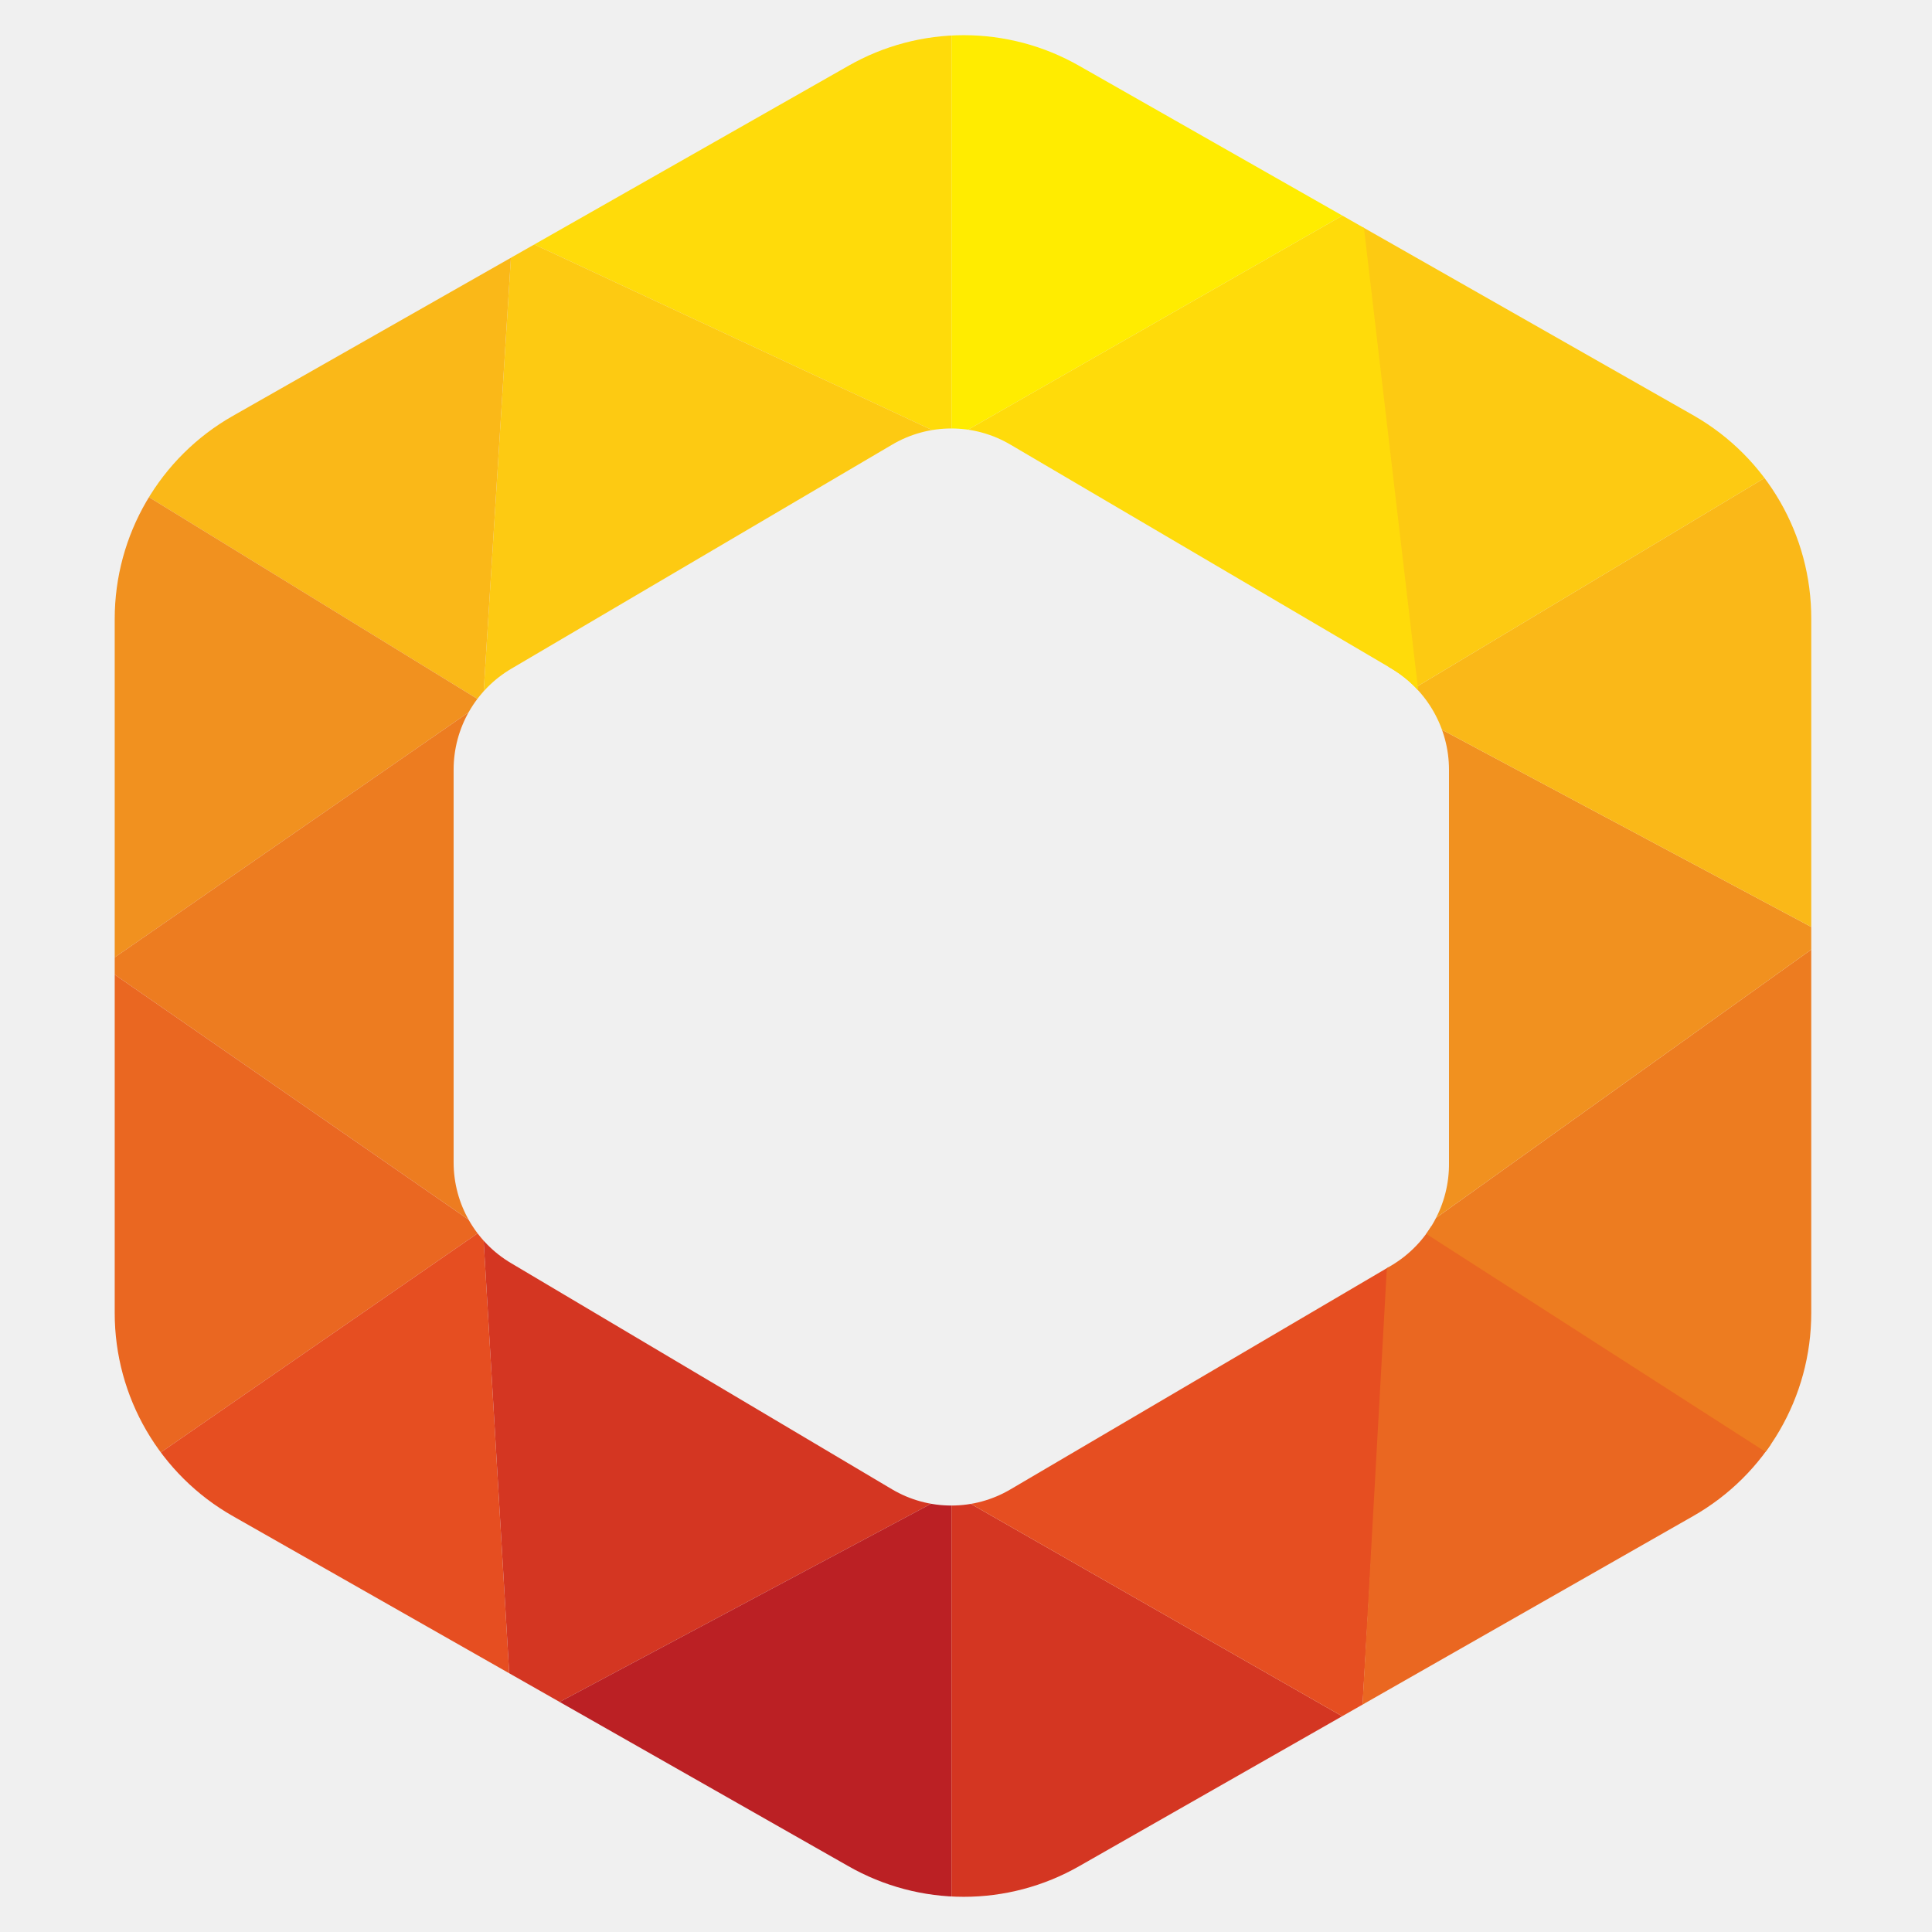
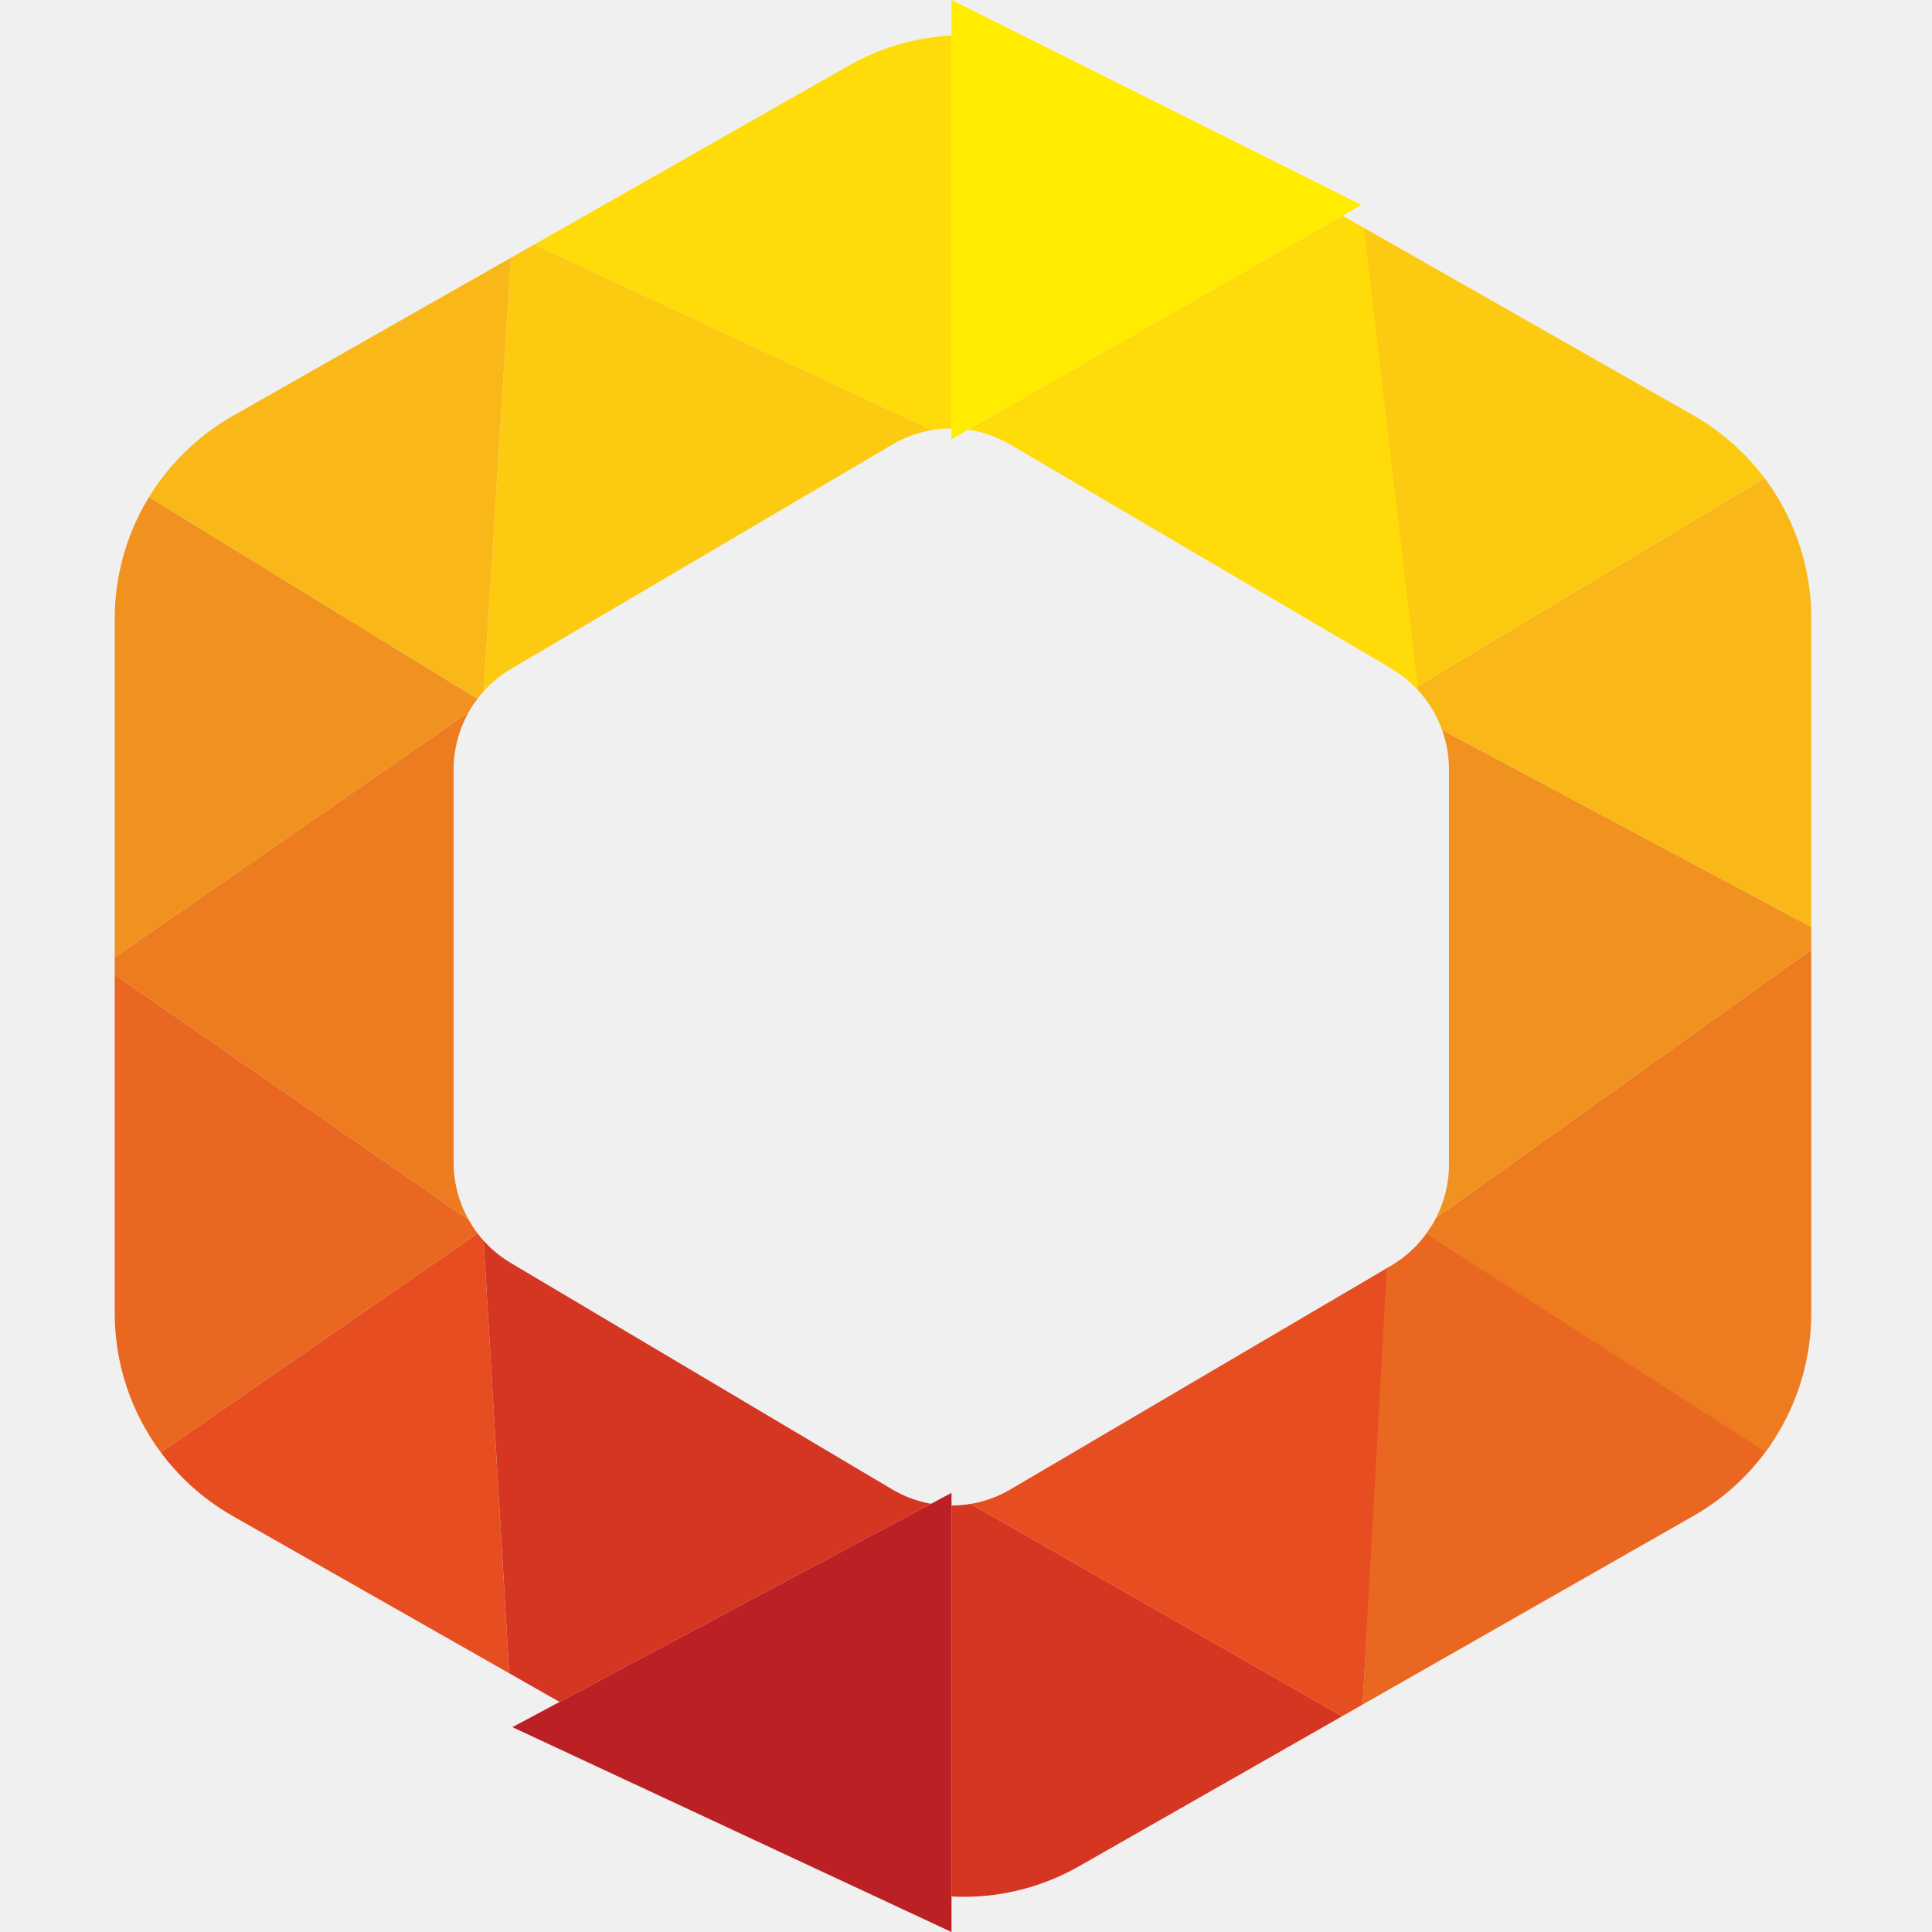
<svg xmlns="http://www.w3.org/2000/svg" id="Layer_1" data-name="Layer 1" viewBox="0 0 48 48">
  <defs>
-     <style>.cls-1{fill:#fff;}.cls-2{mask:url(#mask);}.cls-3{fill:#ffdb0a;}.cls-4{mask:url(#mask-2);}.cls-5{fill:#fdca12;}.cls-6{mask:url(#mask-3);}.cls-7{fill:#fab818;}.cls-8{fill:#f1911f;}.cls-9{fill:#ed7c20;}.cls-10{fill:#ea6721;}.cls-11{fill:#e64e21;}.cls-12{fill:#d43622;}.cls-13{mask:url(#mask-9);}.cls-14{fill:#bb2024;}.cls-15{mask:url(#mask-13);}.cls-16{fill:#ffec00;}</style>
+     <style>.cls-1{fill:#fff}.cls-2{mask:url(#mask)}.cls-3{fill:#ffdb0a}.cls-4{mask:url(#mask-2)}.cls-5{fill:#fdca12}.cls-6{mask:url(#mask-3)}.cls-7{fill:#fab818}.cls-8{fill:#f1911f}.cls-9{fill:#ed7c20}.cls-10{fill:#ea6721}.cls-11{fill:#e64e21}.cls-12{fill:#d43622}.cls-13{mask:url(#mask-9)}.cls-15{mask:url(#mask-13)}</style>
    <mask id="mask" x="2.85" y="0" width="42.18" height="47.12" maskUnits="userSpaceOnUse">
      <g id="b">
-         <path id="a" class="cls-1" d="M26.82,1.64l15.27,8.69h0A5.8,5.8,0,0,1,45,15.38V32.62h0a5.8,5.8,0,0,1-2.94,5.05L26.82,46.36a5.78,5.78,0,0,1-5.75,0L5.79,37.67h0a5.8,5.8,0,0,1-2.94-5.05V15.38h0a5.8,5.8,0,0,1,2.94-5.05L21.07,1.64h0a5.78,5.78,0,0,1,5.75,0Zm-1.71,9.41a2.89,2.89,0,0,0-2.95,0h0l-9.45,5.56a2.91,2.91,0,0,0-1.44,2.51v9.76a2.91,2.91,0,0,0,1.44,2.51L22.16,37a2.89,2.89,0,0,0,2.95,0h0l9.46-5.56A2.93,2.93,0,0,0,36,28.88h0V19.12a2.93,2.93,0,0,0-1.43-2.51Z" />
+         <path id="a" class="cls-1" d="M26.82 1.64l15.27 8.69A5.8 5.8 0 0 1 45 15.38v17.24a5.8 5.8 0 0 1-2.94 5.05l-15.24 8.69a5.78 5.78 0 0 1-5.75 0L5.79 37.67a5.8 5.8 0 0 1-2.94-5.05V15.38a5.8 5.8 0 0 1 2.94-5.05l15.28-8.69a5.78 5.78 0 0 1 5.75 0zm-1.71 9.41a2.89 2.89 0 0 0-2.95 0l-9.45 5.56a2.91 2.91 0 0 0-1.44 2.51v9.76a2.91 2.91 0 0 0 1.44 2.51L22.16 37a2.89 2.89 0 0 0 2.95 0l9.46-5.56A2.93 2.93 0 0 0 36 28.88v-9.76a2.93 2.93 0 0 0-1.43-2.51z" />
      </g>
    </mask>
-     <mask id="mask-2" x="2.85" y="0.88" width="42.18" height="46.25" maskUnits="userSpaceOnUse">
+     <mask id="mask-2" x="2.85" y=".88" width="42.18" height="46.25" maskUnits="userSpaceOnUse">
      <g id="b-2" data-name="b">
-         <path id="a-2" data-name="a" class="cls-1" d="M26.82,1.64l15.27,8.69h0A5.8,5.8,0,0,1,45,15.38V32.62h0a5.8,5.8,0,0,1-2.94,5.05L26.82,46.36a5.78,5.78,0,0,1-5.75,0L5.79,37.67h0a5.8,5.8,0,0,1-2.94-5.05V15.38h0a5.8,5.8,0,0,1,2.94-5.05L21.07,1.64h0a5.78,5.78,0,0,1,5.75,0Zm-1.71,9.41a2.89,2.89,0,0,0-2.95,0h0l-9.45,5.56a2.91,2.91,0,0,0-1.44,2.51v9.76a2.91,2.91,0,0,0,1.44,2.51L22.16,37a2.89,2.89,0,0,0,2.95,0h0l9.46-5.56A2.93,2.93,0,0,0,36,28.88h0V19.12a2.93,2.93,0,0,0-1.43-2.51Z" />
+         <path id="a-2" data-name="a" class="cls-1" d="M26.82 1.64l15.27 8.69A5.8 5.8 0 0 1 45 15.38v17.24a5.8 5.8 0 0 1-2.94 5.05l-15.24 8.69a5.78 5.78 0 0 1-5.75 0L5.79 37.67a5.8 5.8 0 0 1-2.94-5.05V15.38a5.8 5.8 0 0 1 2.94-5.05l15.28-8.69a5.78 5.78 0 0 1 5.75 0zm-1.71 9.41a2.89 2.89 0 0 0-2.95 0l-9.45 5.56a2.91 2.91 0 0 0-1.44 2.51v9.76a2.91 2.91 0 0 0 1.44 2.51L22.16 37a2.89 2.89 0 0 0 2.95 0l9.46-5.56A2.93 2.93 0 0 0 36 28.88v-9.76a2.93 2.93 0 0 0-1.43-2.51z" />
      </g>
    </mask>
-     <mask id="mask-3" x="2.55" y="0.88" width="42.49" height="46.25" maskUnits="userSpaceOnUse">
+     <mask id="mask-3" x="2.55" y=".88" width="42.49" height="46.25" maskUnits="userSpaceOnUse">
      <g id="b-3" data-name="b">
-         <path id="a-3" data-name="a" class="cls-1" d="M26.82,1.64l15.27,8.69h0A5.8,5.8,0,0,1,45,15.38V32.62h0a5.8,5.8,0,0,1-2.94,5.05L26.82,46.36a5.78,5.78,0,0,1-5.75,0L5.79,37.67h0a5.8,5.8,0,0,1-2.94-5.05V15.38h0a5.8,5.8,0,0,1,2.94-5.05L21.07,1.64h0a5.78,5.78,0,0,1,5.75,0Zm-1.71,9.41a2.89,2.89,0,0,0-2.95,0h0l-9.45,5.56a2.91,2.91,0,0,0-1.44,2.51v9.76a2.91,2.91,0,0,0,1.44,2.51L22.16,37a2.89,2.89,0,0,0,2.95,0h0l9.46-5.56A2.93,2.93,0,0,0,36,28.88h0V19.12a2.93,2.93,0,0,0-1.43-2.51Z" />
+         <path id="a-3" data-name="a" class="cls-1" d="M26.82 1.64l15.27 8.69A5.8 5.8 0 0 1 45 15.38v17.24a5.8 5.8 0 0 1-2.94 5.05l-15.24 8.69a5.78 5.78 0 0 1-5.75 0L5.79 37.67a5.8 5.8 0 0 1-2.94-5.05V15.38a5.8 5.8 0 0 1 2.94-5.05l15.28-8.69a5.78 5.78 0 0 1 5.75 0zm-1.71 9.41a2.89 2.89 0 0 0-2.95 0l-9.45 5.56a2.91 2.91 0 0 0-1.44 2.51v9.76a2.91 2.91 0 0 0 1.44 2.51L22.16 37a2.89 2.89 0 0 0 2.95 0l9.46-5.56A2.93 2.93 0 0 0 36 28.88v-9.76a2.93 2.93 0 0 0-1.43-2.51z" />
      </g>
    </mask>
-     <mask id="mask-9" x="2.85" y="0.88" width="42.18" height="47.12" maskUnits="userSpaceOnUse">
+     <mask id="mask-9" x="2.85" y=".88" width="42.18" height="47.12" maskUnits="userSpaceOnUse">
      <g id="b-9" data-name="b">
-         <path id="a-9" data-name="a" class="cls-1" d="M26.82,1.64l15.27,8.69h0A5.8,5.8,0,0,1,45,15.38V32.62h0a5.8,5.8,0,0,1-2.94,5.05L26.82,46.36a5.78,5.78,0,0,1-5.75,0L5.79,37.67h0a5.8,5.8,0,0,1-2.94-5.05V15.38h0a5.8,5.8,0,0,1,2.94-5.05L21.07,1.64h0a5.78,5.78,0,0,1,5.75,0Zm-1.71,9.41a2.89,2.89,0,0,0-2.95,0h0l-9.45,5.56a2.91,2.91,0,0,0-1.44,2.51v9.76a2.91,2.91,0,0,0,1.44,2.51L22.16,37a2.89,2.89,0,0,0,2.95,0h0l9.46-5.56A2.93,2.93,0,0,0,36,28.88h0V19.12a2.93,2.93,0,0,0-1.43-2.51Z" />
+         <path id="a-9" data-name="a" class="cls-1" d="M26.82 1.64l15.27 8.69A5.8 5.8 0 0 1 45 15.38v17.24a5.8 5.8 0 0 1-2.94 5.05l-15.24 8.69a5.78 5.78 0 0 1-5.75 0L5.79 37.67a5.8 5.8 0 0 1-2.94-5.05V15.38a5.8 5.8 0 0 1 2.94-5.05l15.28-8.69a5.78 5.78 0 0 1 5.75 0zm-1.71 9.41a2.89 2.89 0 0 0-2.95 0l-9.45 5.56a2.91 2.91 0 0 0-1.44 2.51v9.76a2.91 2.91 0 0 0 1.44 2.51L22.16 37a2.89 2.89 0 0 0 2.95 0l9.46-5.56A2.93 2.93 0 0 0 36 28.88v-9.76a2.93 2.93 0 0 0-1.43-2.51z" />
      </g>
    </mask>
-     <mask id="mask-13" x="2.85" y="0.88" width="42.6" height="46.25" maskUnits="userSpaceOnUse">
+     <mask id="mask-13" x="2.85" y=".88" width="42.6" height="46.25" maskUnits="userSpaceOnUse">
      <g id="b-13" data-name="b">
-         <path id="a-13" data-name="a" class="cls-1" d="M26.82,1.64l15.27,8.69h0A5.8,5.8,0,0,1,45,15.38V32.62h0a5.8,5.8,0,0,1-2.94,5.05L26.82,46.36a5.78,5.78,0,0,1-5.75,0L5.79,37.67h0a5.8,5.8,0,0,1-2.94-5.05V15.38h0a5.8,5.8,0,0,1,2.94-5.05L21.07,1.64h0a5.78,5.78,0,0,1,5.75,0Zm-1.71,9.41a2.89,2.89,0,0,0-2.95,0h0l-9.45,5.56a2.91,2.91,0,0,0-1.44,2.51v9.76a2.91,2.91,0,0,0,1.44,2.51L22.16,37a2.89,2.89,0,0,0,2.95,0h0l9.46-5.56A2.93,2.93,0,0,0,36,28.88h0V19.12a2.93,2.93,0,0,0-1.43-2.51Z" />
+         <path id="a-13" data-name="a" class="cls-1" d="M26.82 1.64l15.27 8.69A5.8 5.8 0 0 1 45 15.38v17.24a5.8 5.8 0 0 1-2.94 5.05l-15.24 8.69a5.78 5.78 0 0 1-5.75 0L5.79 37.67a5.8 5.8 0 0 1-2.94-5.05V15.38a5.8 5.8 0 0 1 2.94-5.05l15.28-8.69a5.78 5.78 0 0 1 5.75 0zm-1.71 9.41a2.89 2.89 0 0 0-2.95 0l-9.45 5.56a2.91 2.91 0 0 0-1.44 2.51v9.76a2.91 2.91 0 0 0 1.44 2.51L22.16 37a2.89 2.89 0 0 0 2.95 0l9.46-5.56A2.93 2.93 0 0 0 36 28.88v-9.76a2.93 2.93 0 0 0-1.43-2.51z" />
      </g>
    </mask>
  </defs>
  <g class="cls-2">
-     <polygon class="cls-3" points="23.64 0 23.64 10.91 12.73 5.82 23.64 0" />
+     <path class="cls-3" d="M23.64 0v10.91L12.73 5.82 23.64 0z" />
  </g>
  <g class="cls-4">
-     <polygon class="cls-5" points="23.64 10.91 12.73 5.82 12 17.45 23.64 10.91" />
+     <path class="cls-5" d="M23.64 10.91L12.73 5.82 12 17.45l11.64-6.54z" />
  </g>
  <g class="cls-6">
-     <polygon class="cls-7" points="12 17.45 12.73 5.82 2.54 11.64 12 17.45" />
+     <path class="cls-7" d="M12 17.45l.73-11.63-10.19 5.82L12 17.45z" />
  </g>
  <g class="cls-6">
-     <polygon class="cls-8" points="12 17.45 2.54 11.64 2.54 24 12 17.45" />
+     <path class="cls-8" d="M12 17.45l-9.46-5.81V24L12 17.45z" />
  </g>
  <g class="cls-6">
-     <polygon class="cls-9" points="12 17.45 2.54 24 12 30.55 12 17.45" />
+     <path class="cls-9" d="M12 17.45L2.54 24 12 30.55v-13.1z" />
  </g>
  <g class="cls-6">
-     <polygon class="cls-10" points="12 30.55 2.54 24 2.54 37.09 12 30.55" />
+     <path class="cls-10" d="M12 30.55L2.54 24v13.09L12 30.55z" />
  </g>
  <g class="cls-6">
-     <polygon class="cls-11" points="12 30.55 2.54 37.09 12.73 42.91 12 30.55" />
+     <path class="cls-11" d="M12 30.55l-9.46 6.54 10.19 5.82L12 30.55z" />
  </g>
  <g class="cls-4">
-     <polygon class="cls-12" points="12 30.55 12.73 42.91 23.64 37.09 12 30.55" />
+     <path class="cls-12" d="M12 30.55l.73 12.36 10.91-5.82L12 30.55z" />
  </g>
+   <path fill="#bb2024" d="M23.64 37.09l-10.91 5.82L23.64 48V37.09z" />
  <g class="cls-13">
-     <polygon class="cls-14" points="23.64 37.09 12.73 42.91 23.64 48 23.64 37.09" />
-   </g>
-   <g class="cls-13">
-     <polygon class="cls-12" points="23.64 37.09 23.64 48 33.82 42.91 23.64 37.09" />
+     <path class="cls-12" d="M23.64 37.09V48l10.18-5.09-10.18-5.82z" />
  </g>
  <g class="cls-4">
-     <polygon class="cls-11" points="23.64 37.09 34.55 30.55 33.82 42.91 23.64 37.09" />
+     <path class="cls-11" d="M23.64 37.09l10.91-6.54-.73 12.36-10.18-5.82z" />
  </g>
  <g class="cls-4">
-     <polygon class="cls-10" points="34.55 29.82 44.73 36.36 33.82 42.91 34.55 29.82" />
+     <path class="cls-10" d="M34.55 29.82l10.18 6.54-10.91 6.55.73-13.09z" />
  </g>
  <g class="cls-15">
-     <polygon class="cls-9" points="35.27 30.55 45.45 23.27 45.45 37.09 35.27 30.55" />
+     <path class="cls-9" d="M35.27 30.55l10.18-7.28v13.82l-10.18-6.54z" />
  </g>
  <g class="cls-15">
-     <polygon class="cls-8" points="35.27 30.55 34.55 17.45 45.45 23.27 35.27 30.55" />
+     <path class="cls-8" d="M35.27 30.55l-.72-13.1 10.9 5.82-10.18 7.28z" />
  </g>
  <g class="cls-15">
-     <polygon class="cls-7" points="34.55 17.45 45.45 10.91 45.45 23.27 34.55 17.45" />
+     <path class="cls-7" d="M34.55 17.45l10.9-6.54v12.36l-10.9-5.82z" />
  </g>
  <g class="cls-15">
-     <polygon class="cls-5" points="34.55 17.45 45.45 10.91 33.82 5.09 34.55 17.45" />
+     <path class="cls-5" d="M34.55 17.45l10.9-6.54-11.63-5.82.73 12.36z" />
  </g>
  <g class="cls-4">
-     <polygon class="cls-3" points="35.27 17.45 23.64 10.91 33.82 5.09 35.27 17.45" />
+     <path class="cls-3" d="M35.27 17.45l-11.63-6.54 10.18-5.82 1.45 12.36z" />
  </g>
-   <g class="cls-2">
-     <polygon class="cls-16" points="23.64 10.91 33.82 5.09 23.64 0 23.64 10.91" />
-   </g>
+   <path fill="#ffec00" d="M23.64 10.91l10.18-5.82L23.64 0v10.91z" />
</svg>
